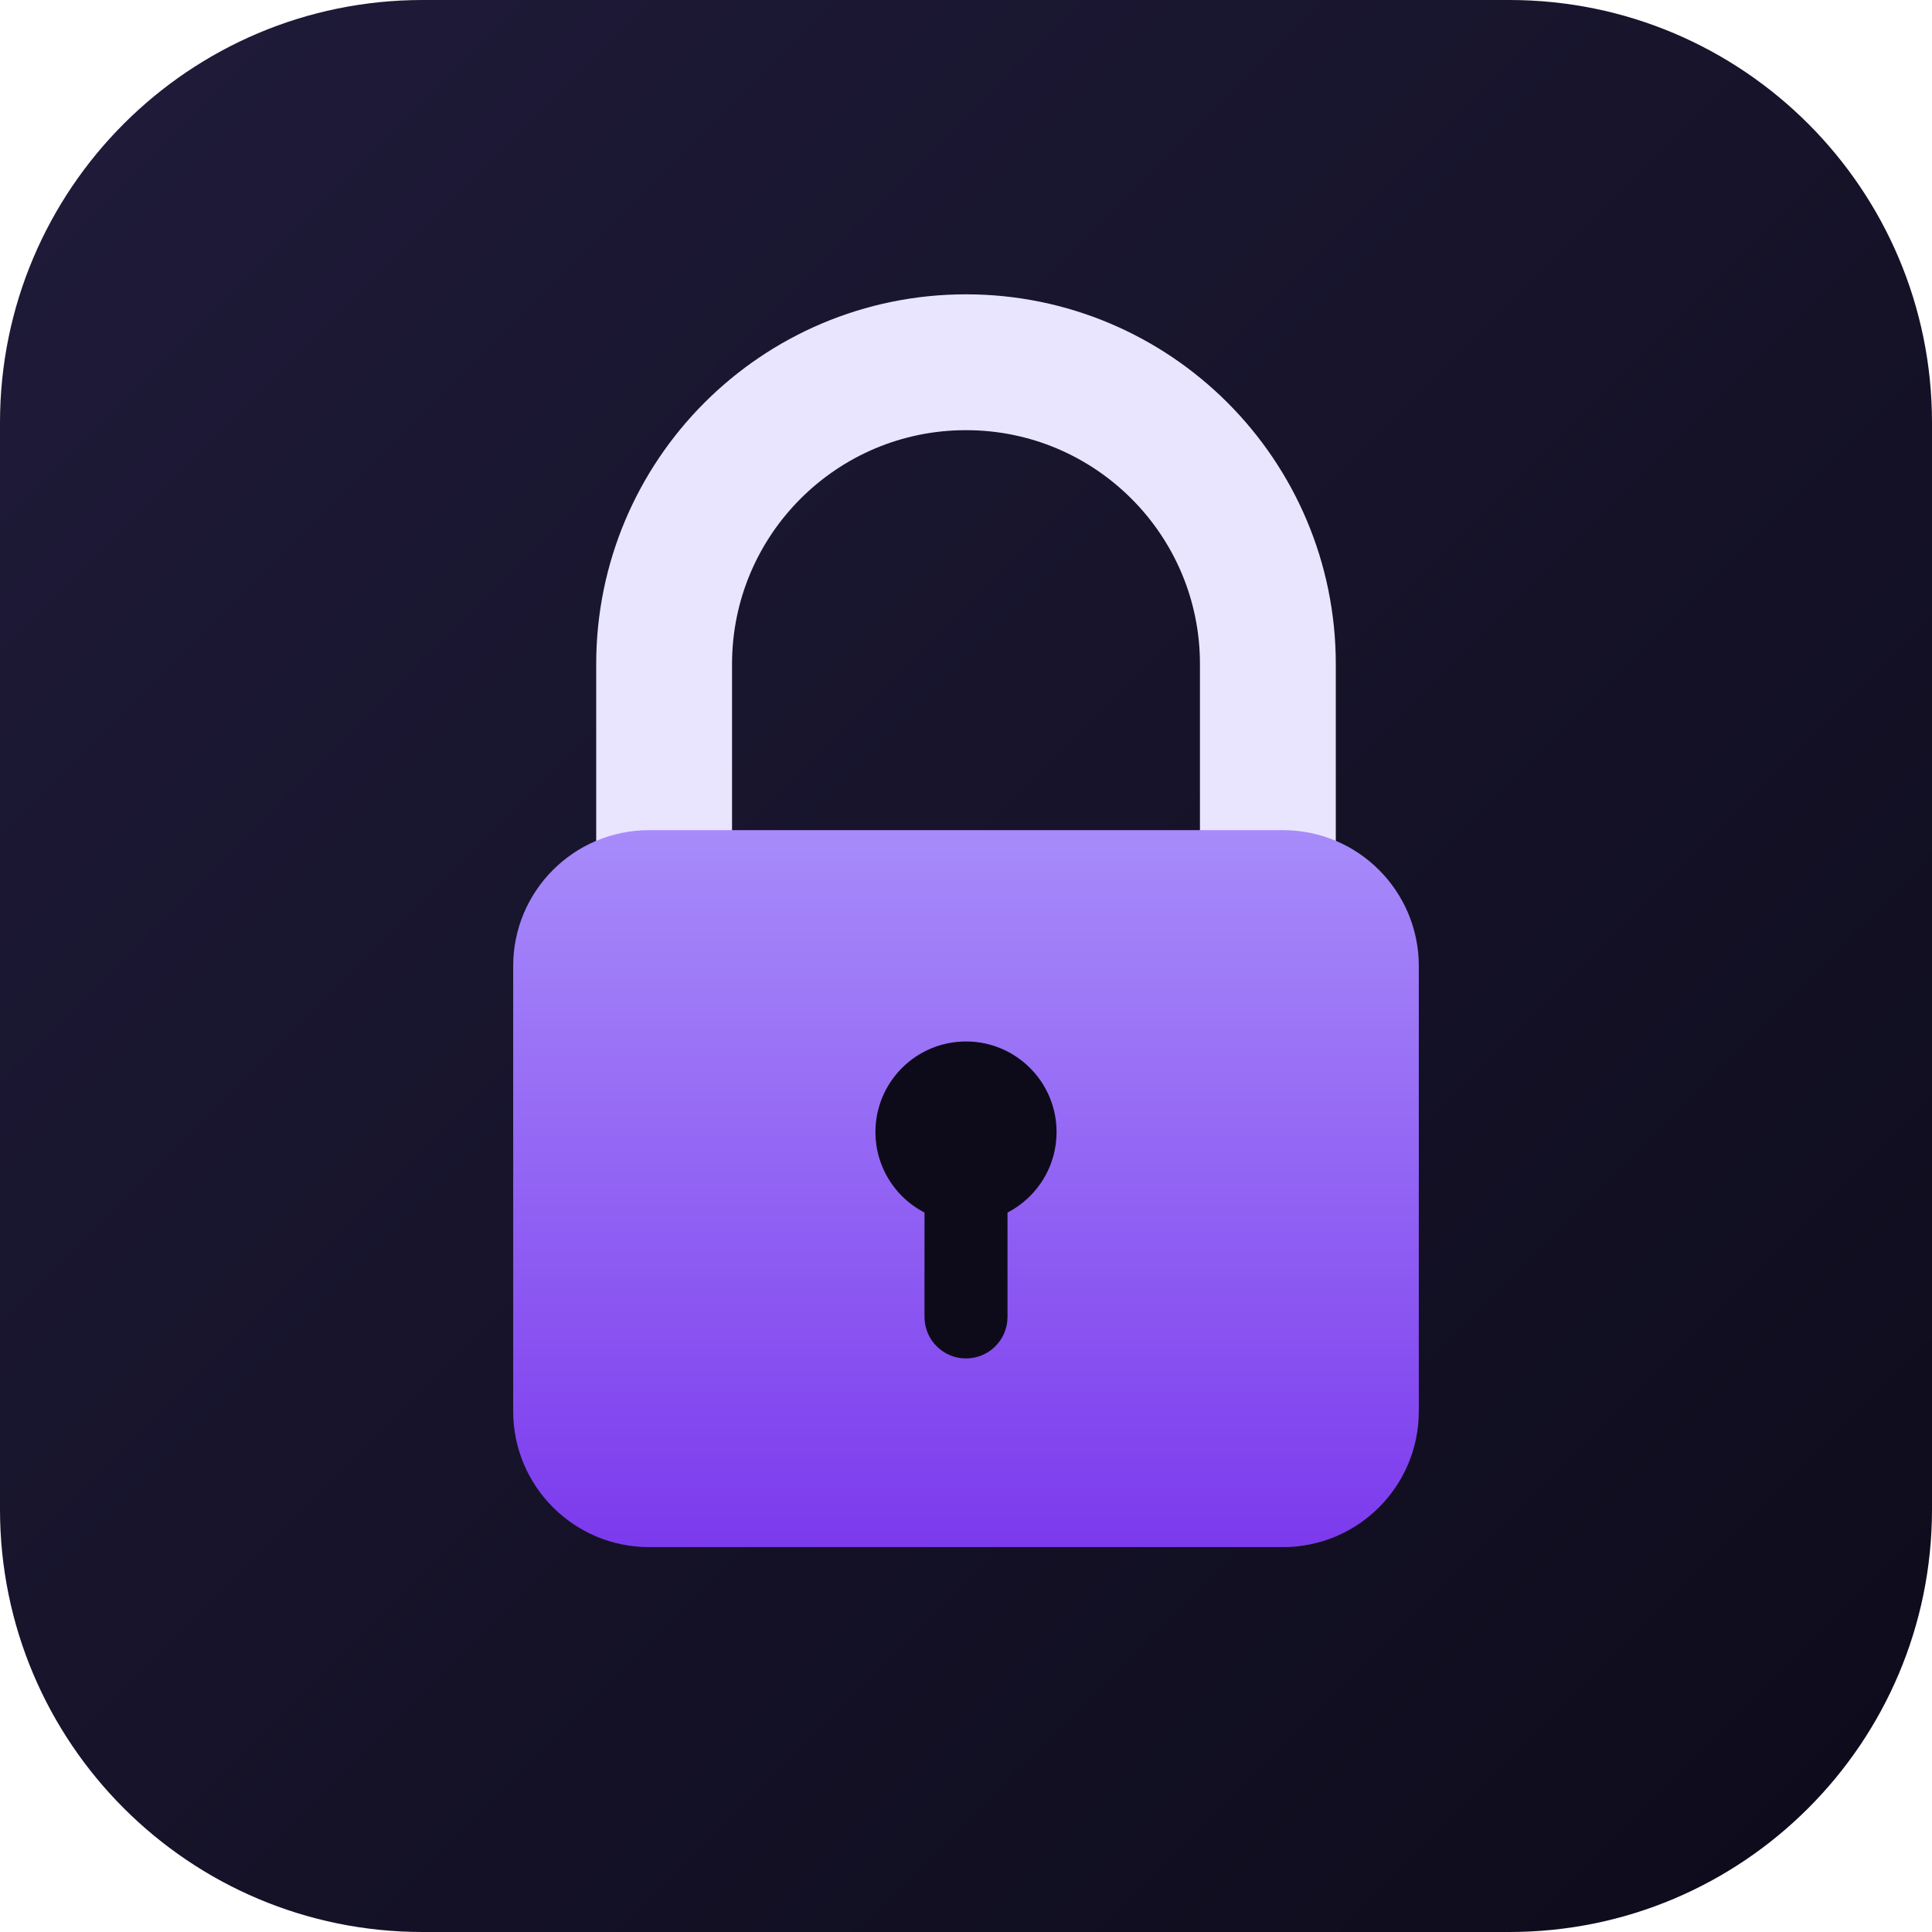
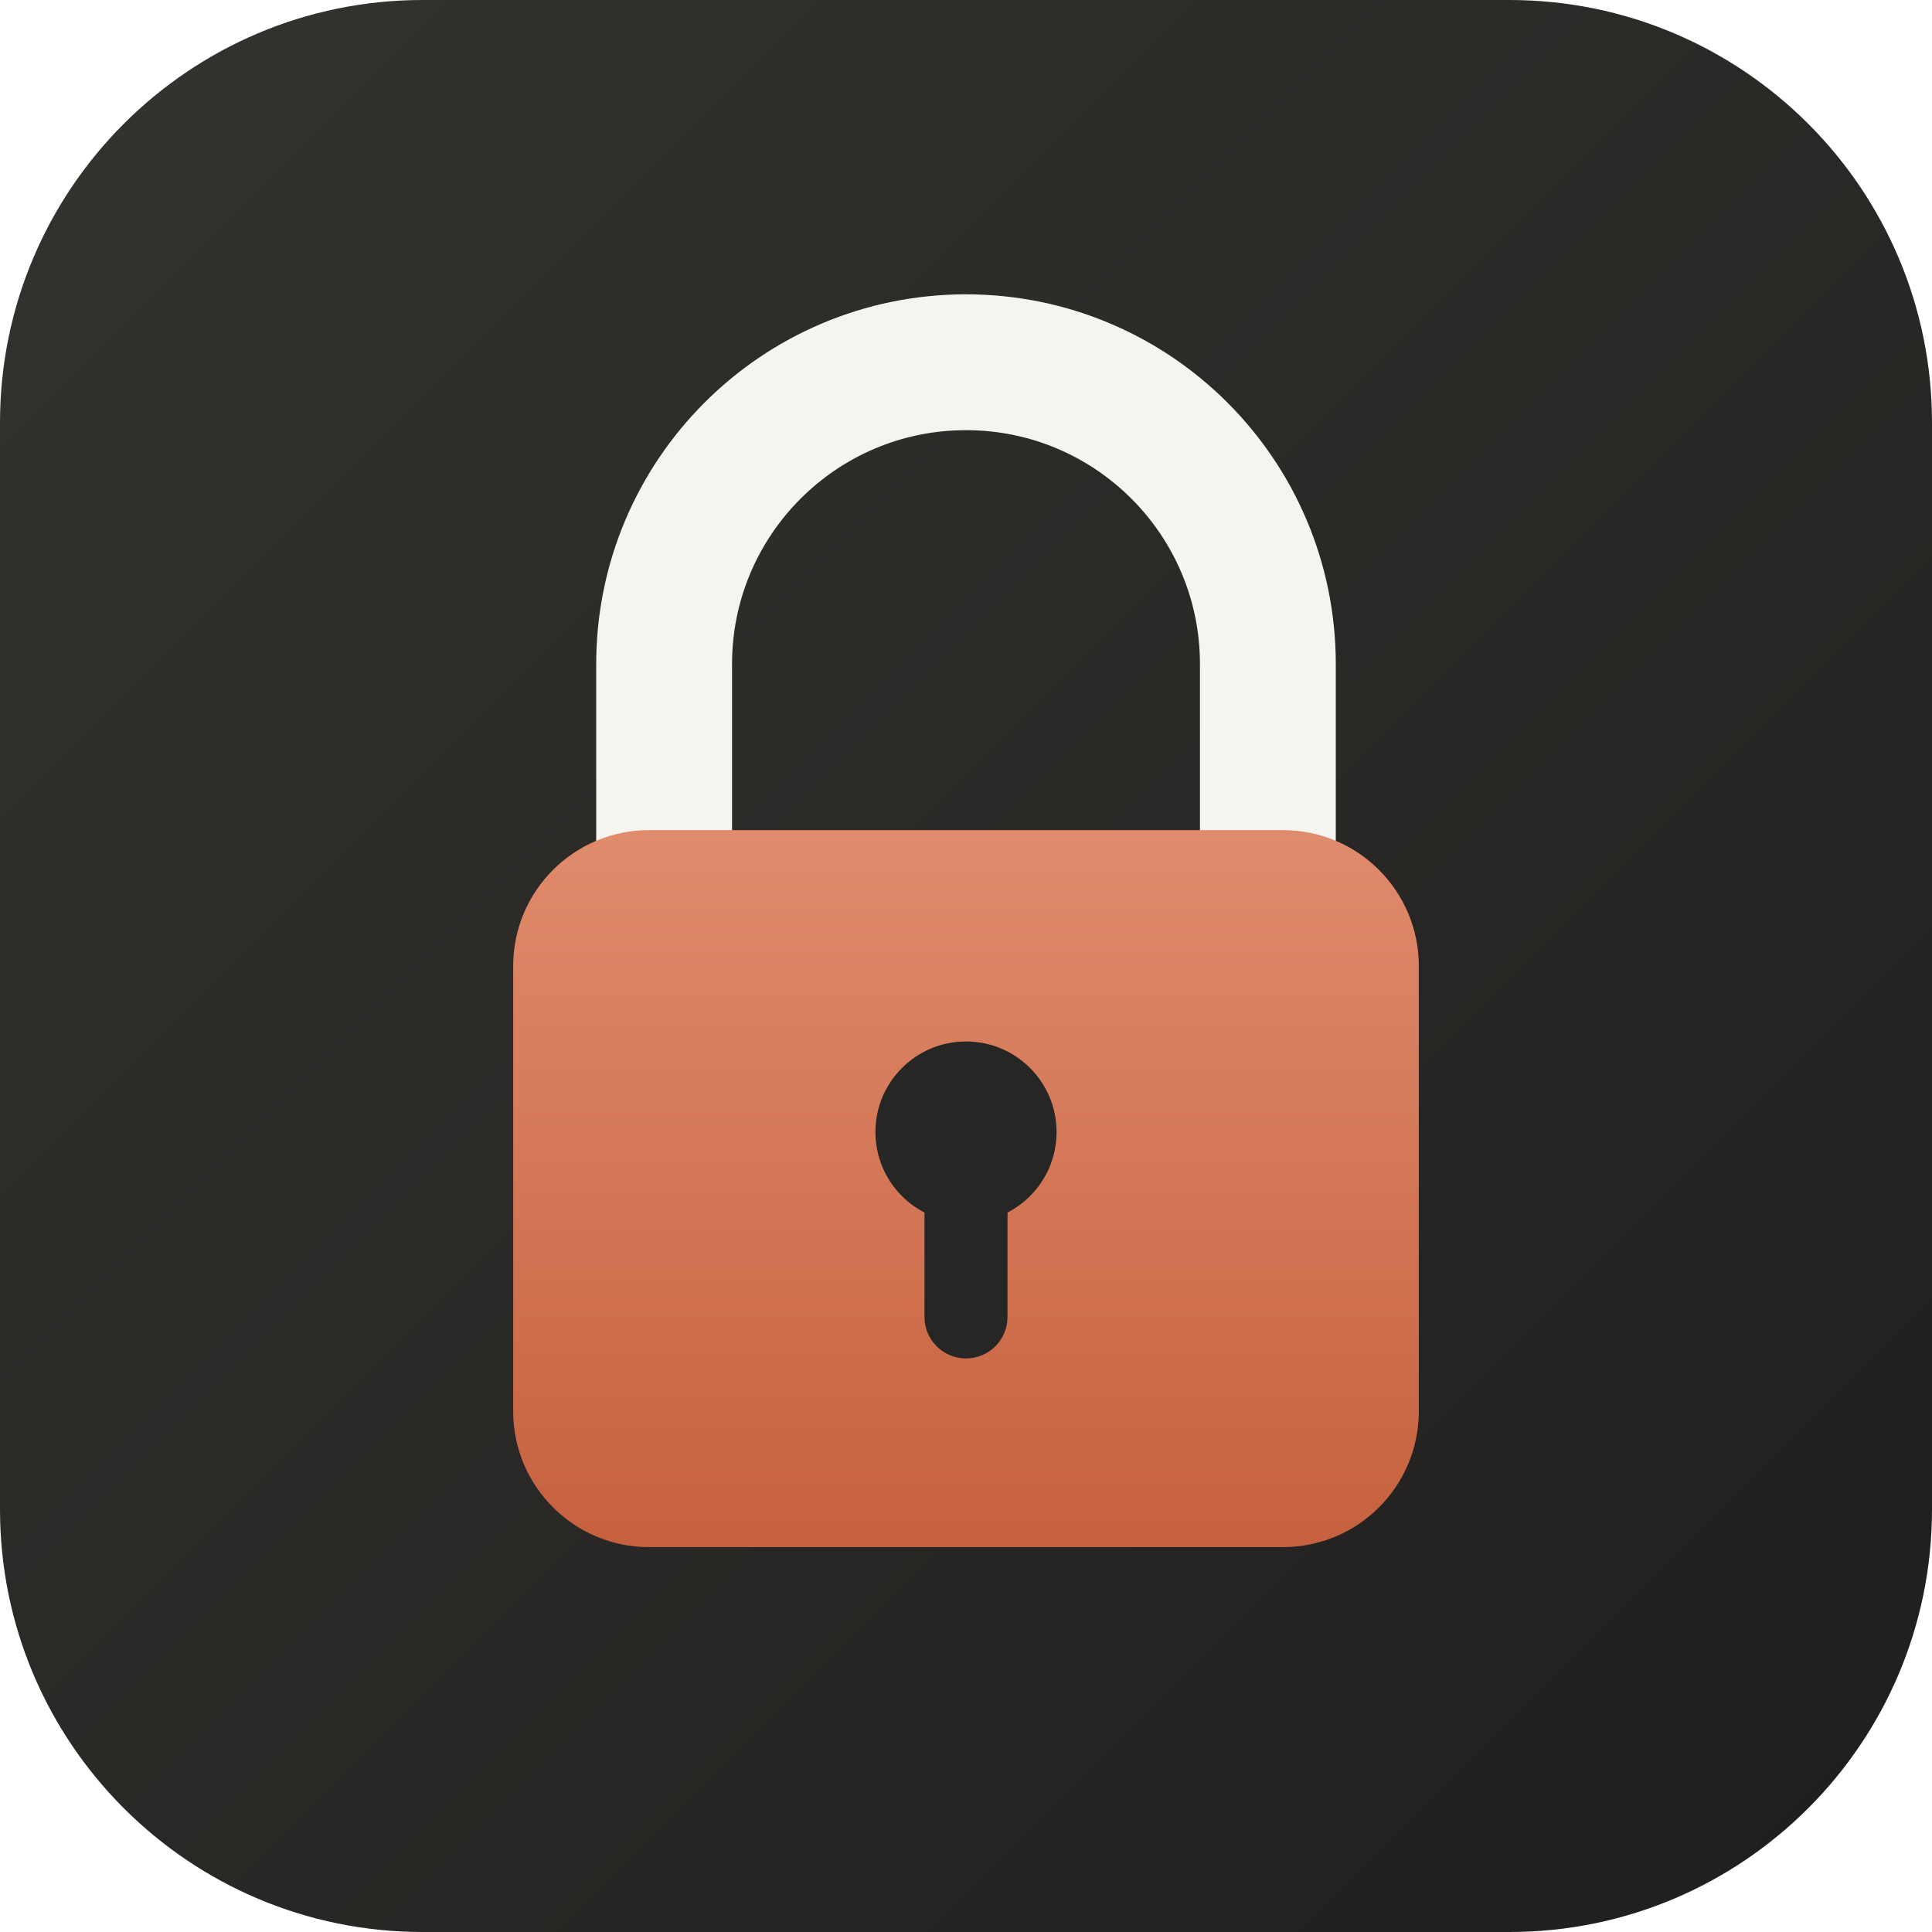
<svg xmlns="http://www.w3.org/2000/svg" viewBox="0 0 1024 1024">
  <defs>
    <linearGradient id="bg" x1="0" y1="0" x2="1" y2="1">
-       <stop offset="0" stop-color="#1f1b3a" />
-       <stop offset="1" stop-color="#0d0b1a" />
+       <stop offset="0" stop-color="#34332f" />
+       <stop offset="1" stop-color="#1f1e1d" />
    </linearGradient>
    <linearGradient id="lock" x1="0" y1="0" x2="0" y2="1">
-       <stop offset="0" stop-color="#a78bfa" />
-       <stop offset="1" stop-color="#7c3aed" />
+       <stop offset="0" stop-color="#e08b6c" />
+       <stop offset="1" stop-color="#c6613f" />
    </linearGradient>
  </defs>
  <rect width="1024" height="1024" rx="224" fill="url(#bg)" />
-   <path d="M352 452V352a160 160 0 0 1 320 0v100" fill="none" stroke="#e9e5ff" stroke-width="72" stroke-linecap="round" />
+   <path d="M352 452V352a160 160 0 0 1 320 0v100" fill="none" stroke="#f5f4ee" stroke-width="72" stroke-linecap="round" />
  <rect x="272" y="440" width="480" height="380" rx="72" fill="url(#lock)" />
-   <circle cx="512" cy="600" r="48" fill="#0d0b1a" />
-   <rect x="490" y="610" width="44" height="110" rx="22" fill="#0d0b1a" />
+   <circle cx="512" cy="600" r="48" fill="#262624" />
+   <rect x="490" y="610" width="44" height="110" rx="22" fill="#262624" />
</svg>
